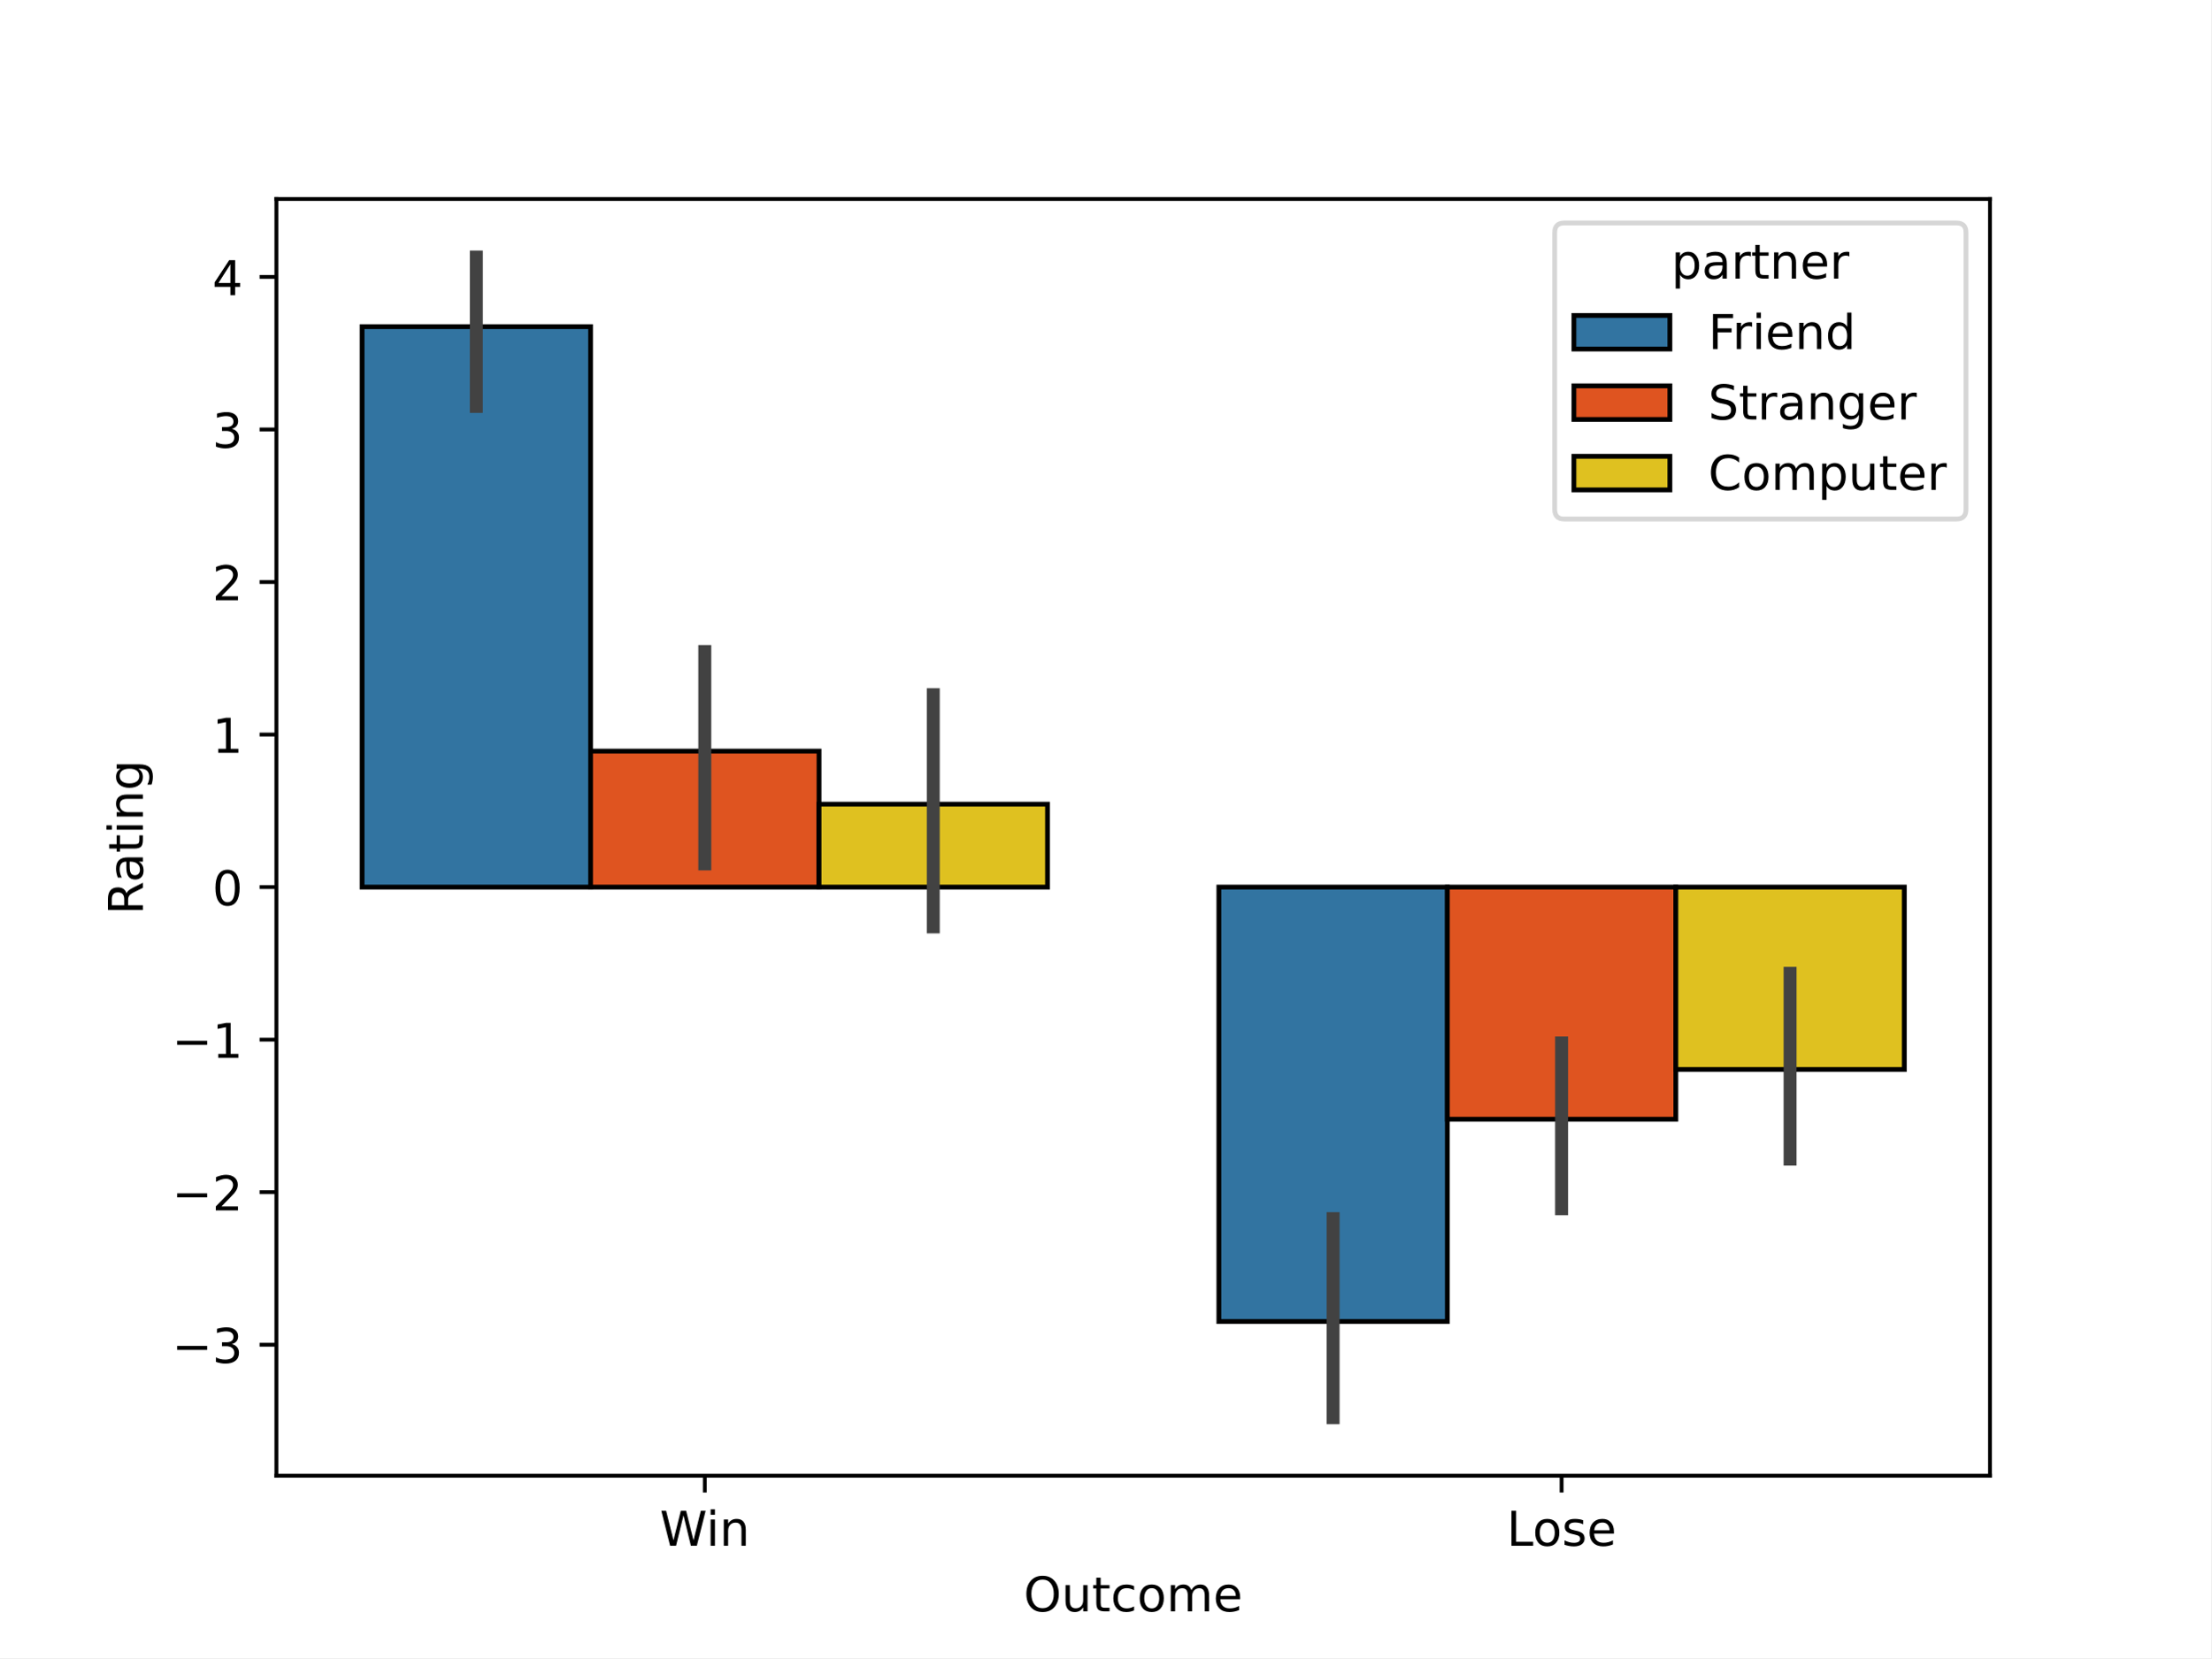
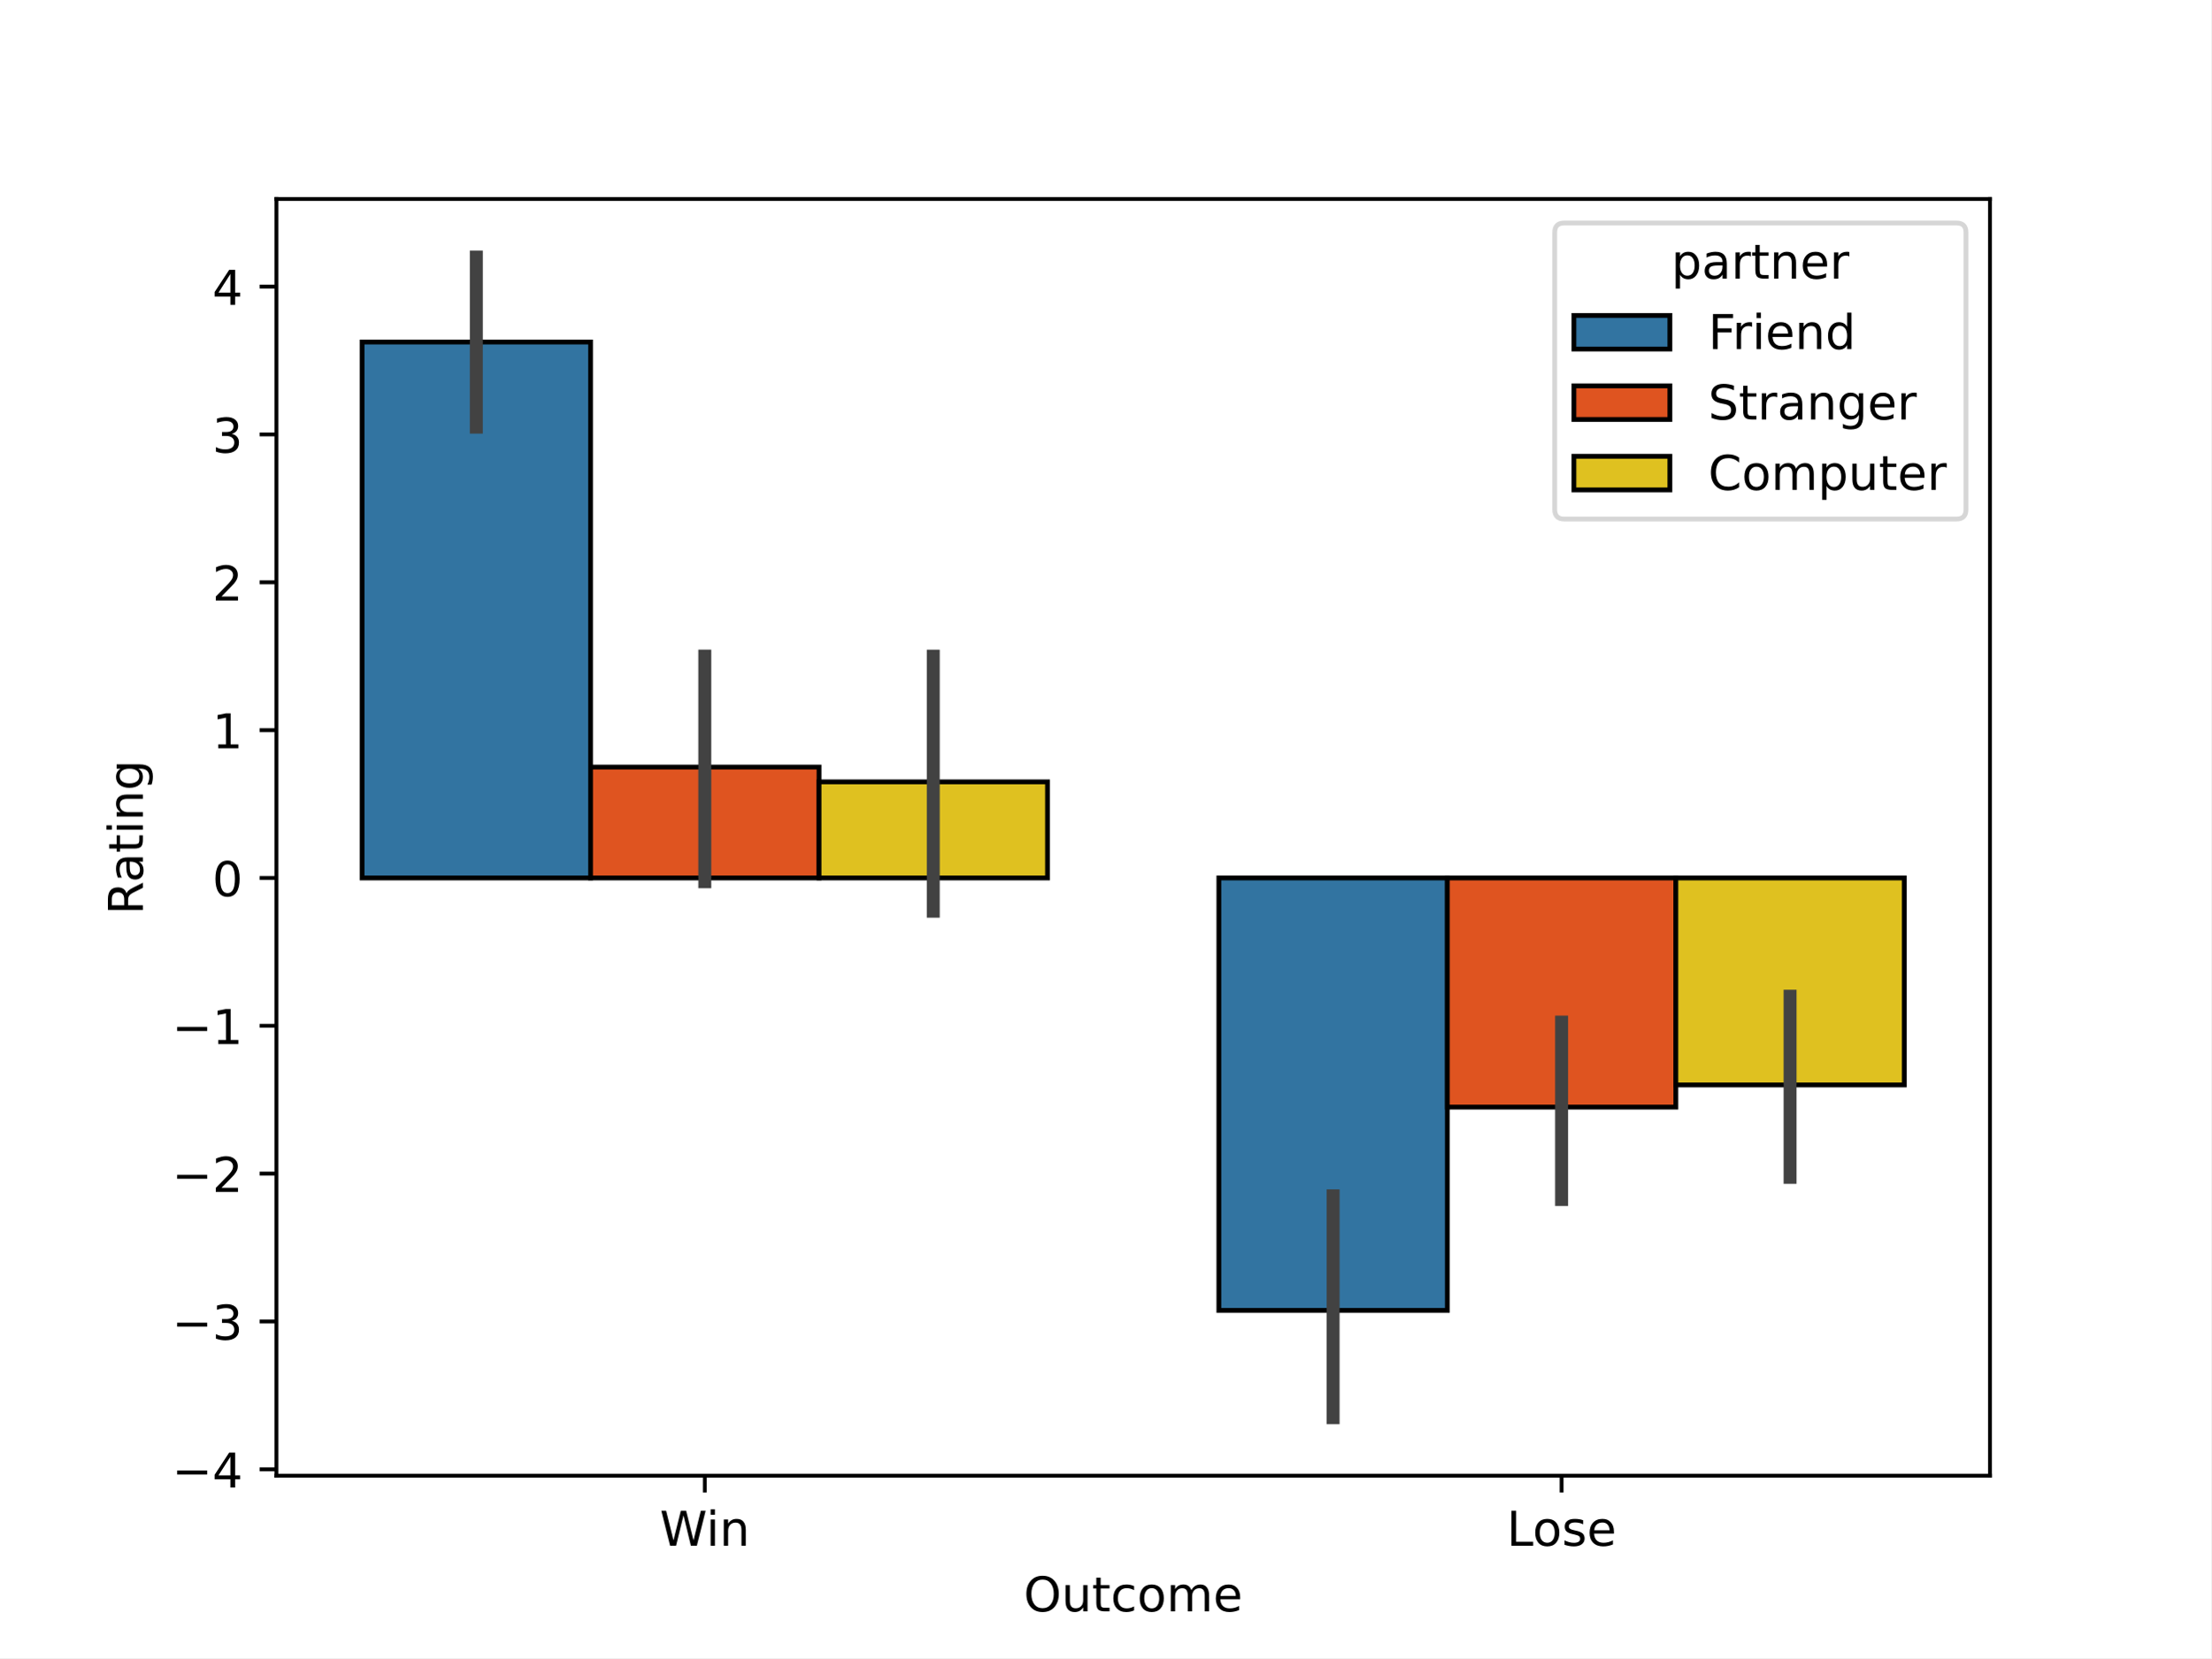
<svg xmlns="http://www.w3.org/2000/svg" xmlns:xlink="http://www.w3.org/1999/xlink" width="460.8pt" height="345.6pt" viewBox="0 0 460.8 345.6" version="1.1">
  <defs>
    <style type="text/css">*{stroke-linejoin: round; stroke-linecap: butt}</style>
  </defs>
  <g id="figure_1">
    <g id="patch_1">
      <path d="M 0 345.6  L 460.8 345.6  L 460.8 0  L 0 0  z " style="fill: #ffffff" />
    </g>
    <g id="axes_1">
      <g id="patch_2">
        <path d="M 57.6 307.584  L 414.72 307.584  L 414.72 41.472  L 57.6 41.472  z " style="fill: #ffffff" />
      </g>
      <g id="patch_3">
-         <path d="M 75.456 184.896  L 123.072 184.896  L 123.072 68.083  L 75.456 68.083  z " clip-path="url(#pfe6678970a)" style="fill: #3274a1; stroke: #000000; stroke-linejoin: miter" />
+         <path d="M 75.456 182.993  L 123.072 182.993  L 123.072 71.287  L 75.456 71.287  z " clip-path="url(#p8666f5f172)" style="fill: #3274a1; stroke: #000000; stroke-linejoin: miter" />
      </g>
      <g id="patch_4">
-         <path d="M 254.016 184.896  L 301.632 184.896  L 301.632 275.443  L 254.016 275.443  z " clip-path="url(#pfe6678970a)" style="fill: #3274a1; stroke: #000000; stroke-linejoin: miter" />
+         <path d="M 254.016 182.993  L 301.632 182.993  L 301.632 273.128  L 254.016 273.128  z " clip-path="url(#p8666f5f172)" style="fill: #3274a1; stroke: #000000; stroke-linejoin: miter" />
      </g>
      <g id="patch_5">
-         <path d="M 123.072 184.896  L 170.688 184.896  L 170.688 156.557  L 123.072 156.557  z " clip-path="url(#pfe6678970a)" style="fill: #df5420; stroke: #000000; stroke-linejoin: miter" />
+         <path d="M 123.072 182.993  L 170.688 182.993  L 170.688 159.881  L 123.072 159.881  z " clip-path="url(#p8666f5f172)" style="fill: #df5420; stroke: #000000; stroke-linejoin: miter" />
      </g>
      <g id="patch_6">
-         <path d="M 301.632 184.896  L 349.248 184.896  L 349.248 233.28  L 301.632 233.28  z " clip-path="url(#pfe6678970a)" style="fill: #df5420; stroke: #000000; stroke-linejoin: miter" />
+         <path d="M 301.632 182.993  L 349.248 182.993  L 349.248 230.756  L 301.632 230.756  z " clip-path="url(#p8666f5f172)" style="fill: #df5420; stroke: #000000; stroke-linejoin: miter" />
      </g>
      <g id="patch_7">
-         <path d="M 170.688 184.896  L 218.304 184.896  L 218.304 167.616  L 170.688 167.616  z " clip-path="url(#pfe6678970a)" style="fill: #dfc120; stroke: #000000; stroke-linejoin: miter" />
+         <path d="M 170.688 182.993  L 218.304 182.993  L 218.304 162.963  L 170.688 162.963  z " clip-path="url(#p8666f5f172)" style="fill: #dfc120; stroke: #000000; stroke-linejoin: miter" />
      </g>
      <g id="patch_8">
-         <path d="M 349.248 184.896  L 396.864 184.896  L 396.864 222.912  L 349.248 222.912  z " clip-path="url(#pfe6678970a)" style="fill: #dfc120; stroke: #000000; stroke-linejoin: miter" />
+         <path d="M 349.248 182.993  L 396.864 182.993  L 396.864 226.134  L 349.248 226.134  z " clip-path="url(#p8666f5f172)" style="fill: #dfc120; stroke: #000000; stroke-linejoin: miter" />
      </g>
      <g id="matplotlib.axis_1">
        <g id="xtick_1">
          <g id="line2d_1">
            <defs>
-               <path id="m4c31579204" d="M 0 0  L 0 3.5  " style="stroke: #000000; stroke-width: 0.8" />
-             </defs>
-             <g>
-               <use xlink:href="#m4c31579204" x="146.88" y="307.584" style="stroke: #000000; stroke-width: 0.8" />
+               <path id="m8d0b818a10" d="M 0 0  L 0 3.5  " style="stroke: #000000; stroke-width: 0.8" />
+             </defs>
+             <g>
+               <use xlink:href="#m8d0b818a10" x="146.88" y="307.584" style="stroke: #000000; stroke-width: 0.8" />
            </g>
          </g>
          <g id="text_1">
            <g transform="translate(137.4909 322.1824)scale(0.1 -0.1)">
              <defs>
                <path id="DejaVuSans-57" d="M 213 4666  L 850 4666  L 1831 722  L 2809 4666  L 3519 4666  L 4500 722  L 5478 4666  L 6119 4666  L 4947 0  L 4153 0  L 3169 4050  L 2175 0  L 1381 0  L 213 4666  z " transform="scale(0.015625)" />
                <path id="DejaVuSans-69" d="M 603 3500  L 1178 3500  L 1178 0  L 603 0  L 603 3500  z M 603 4863  L 1178 4863  L 1178 4134  L 603 4134  L 603 4863  z " transform="scale(0.015625)" />
                <path id="DejaVuSans-6e" d="M 3513 2113  L 3513 0  L 2938 0  L 2938 2094  Q 2938 2591 2744 2837  Q 2550 3084 2163 3084  Q 1697 3084 1428 2787  Q 1159 2491 1159 1978  L 1159 0  L 581 0  L 581 3500  L 1159 3500  L 1159 2956  Q 1366 3272 1645 3428  Q 1925 3584 2291 3584  Q 2894 3584 3203 3211  Q 3513 2838 3513 2113  z " transform="scale(0.015625)" />
              </defs>
              <use xlink:href="#DejaVuSans-57" />
              <use xlink:href="#DejaVuSans-69" x="96.627" />
              <use xlink:href="#DejaVuSans-6e" x="124.41" />
            </g>
          </g>
        </g>
        <g id="xtick_2">
          <g id="line2d_2">
            <g>
-               <use xlink:href="#m4c31579204" x="325.44" y="307.584" style="stroke: #000000; stroke-width: 0.8" />
+               <use xlink:href="#m8d0b818a10" x="325.44" y="307.584" style="stroke: #000000; stroke-width: 0.8" />
            </g>
          </g>
          <g id="text_2">
            <g transform="translate(314.0009 322.1824)scale(0.1 -0.1)">
              <defs>
                <path id="DejaVuSans-4c" d="M 628 4666  L 1259 4666  L 1259 531  L 3531 531  L 3531 0  L 628 0  L 628 4666  z " transform="scale(0.015625)" />
                <path id="DejaVuSans-6f" d="M 1959 3097  Q 1497 3097 1228 2736  Q 959 2375 959 1747  Q 959 1119 1226 758  Q 1494 397 1959 397  Q 2419 397 2687 759  Q 2956 1122 2956 1747  Q 2956 2369 2687 2733  Q 2419 3097 1959 3097  z M 1959 3584  Q 2709 3584 3137 3096  Q 3566 2609 3566 1747  Q 3566 888 3137 398  Q 2709 -91 1959 -91  Q 1206 -91 779 398  Q 353 888 353 1747  Q 353 2609 779 3096  Q 1206 3584 1959 3584  z " transform="scale(0.015625)" />
                <path id="DejaVuSans-73" d="M 2834 3397  L 2834 2853  Q 2591 2978 2328 3040  Q 2066 3103 1784 3103  Q 1356 3103 1142 2972  Q 928 2841 928 2578  Q 928 2378 1081 2264  Q 1234 2150 1697 2047  L 1894 2003  Q 2506 1872 2764 1633  Q 3022 1394 3022 966  Q 3022 478 2636 193  Q 2250 -91 1575 -91  Q 1294 -91 989 -36  Q 684 19 347 128  L 347 722  Q 666 556 975 473  Q 1284 391 1588 391  Q 1994 391 2212 530  Q 2431 669 2431 922  Q 2431 1156 2273 1281  Q 2116 1406 1581 1522  L 1381 1569  Q 847 1681 609 1914  Q 372 2147 372 2553  Q 372 3047 722 3315  Q 1072 3584 1716 3584  Q 2034 3584 2315 3537  Q 2597 3491 2834 3397  z " transform="scale(0.015625)" />
                <path id="DejaVuSans-65" d="M 3597 1894  L 3597 1613  L 953 1613  Q 991 1019 1311 708  Q 1631 397 2203 397  Q 2534 397 2845 478  Q 3156 559 3463 722  L 3463 178  Q 3153 47 2828 -22  Q 2503 -91 2169 -91  Q 1331 -91 842 396  Q 353 884 353 1716  Q 353 2575 817 3079  Q 1281 3584 2069 3584  Q 2775 3584 3186 3129  Q 3597 2675 3597 1894  z M 3022 2063  Q 3016 2534 2758 2815  Q 2500 3097 2075 3097  Q 1594 3097 1305 2825  Q 1016 2553 972 2059  L 3022 2063  z " transform="scale(0.015625)" />
              </defs>
              <use xlink:href="#DejaVuSans-4c" />
              <use xlink:href="#DejaVuSans-6f" x="53.963" />
              <use xlink:href="#DejaVuSans-73" x="115.145" />
              <use xlink:href="#DejaVuSans-65" x="167.244" />
            </g>
          </g>
        </g>
        <g id="text_3">
          <g transform="translate(213.3397 335.8606)scale(0.1 -0.1)">
            <defs>
              <path id="DejaVuSans-4f" d="M 2522 4238  Q 1834 4238 1429 3725  Q 1025 3213 1025 2328  Q 1025 1447 1429 934  Q 1834 422 2522 422  Q 3209 422 3611 934  Q 4013 1447 4013 2328  Q 4013 3213 3611 3725  Q 3209 4238 2522 4238  z M 2522 4750  Q 3503 4750 4090 4092  Q 4678 3434 4678 2328  Q 4678 1225 4090 567  Q 3503 -91 2522 -91  Q 1538 -91 948 565  Q 359 1222 359 2328  Q 359 3434 948 4092  Q 1538 4750 2522 4750  z " transform="scale(0.015625)" />
              <path id="DejaVuSans-75" d="M 544 1381  L 544 3500  L 1119 3500  L 1119 1403  Q 1119 906 1312 657  Q 1506 409 1894 409  Q 2359 409 2629 706  Q 2900 1003 2900 1516  L 2900 3500  L 3475 3500  L 3475 0  L 2900 0  L 2900 538  Q 2691 219 2414 64  Q 2138 -91 1772 -91  Q 1169 -91 856 284  Q 544 659 544 1381  z M 1991 3584  L 1991 3584  z " transform="scale(0.015625)" />
              <path id="DejaVuSans-74" d="M 1172 4494  L 1172 3500  L 2356 3500  L 2356 3053  L 1172 3053  L 1172 1153  Q 1172 725 1289 603  Q 1406 481 1766 481  L 2356 481  L 2356 0  L 1766 0  Q 1100 0 847 248  Q 594 497 594 1153  L 594 3053  L 172 3053  L 172 3500  L 594 3500  L 594 4494  L 1172 4494  z " transform="scale(0.015625)" />
              <path id="DejaVuSans-63" d="M 3122 3366  L 3122 2828  Q 2878 2963 2633 3030  Q 2388 3097 2138 3097  Q 1578 3097 1268 2742  Q 959 2388 959 1747  Q 959 1106 1268 751  Q 1578 397 2138 397  Q 2388 397 2633 464  Q 2878 531 3122 666  L 3122 134  Q 2881 22 2623 -34  Q 2366 -91 2075 -91  Q 1284 -91 818 406  Q 353 903 353 1747  Q 353 2603 823 3093  Q 1294 3584 2113 3584  Q 2378 3584 2631 3529  Q 2884 3475 3122 3366  z " transform="scale(0.015625)" />
              <path id="DejaVuSans-6d" d="M 3328 2828  Q 3544 3216 3844 3400  Q 4144 3584 4550 3584  Q 5097 3584 5394 3201  Q 5691 2819 5691 2113  L 5691 0  L 5113 0  L 5113 2094  Q 5113 2597 4934 2840  Q 4756 3084 4391 3084  Q 3944 3084 3684 2787  Q 3425 2491 3425 1978  L 3425 0  L 2847 0  L 2847 2094  Q 2847 2600 2669 2842  Q 2491 3084 2119 3084  Q 1678 3084 1418 2786  Q 1159 2488 1159 1978  L 1159 0  L 581 0  L 581 3500  L 1159 3500  L 1159 2956  Q 1356 3278 1631 3431  Q 1906 3584 2284 3584  Q 2666 3584 2933 3390  Q 3200 3197 3328 2828  z " transform="scale(0.015625)" />
            </defs>
            <use xlink:href="#DejaVuSans-4f" />
            <use xlink:href="#DejaVuSans-75" x="78.711" />
            <use xlink:href="#DejaVuSans-74" x="142.09" />
            <use xlink:href="#DejaVuSans-63" x="181.299" />
            <use xlink:href="#DejaVuSans-6f" x="236.279" />
            <use xlink:href="#DejaVuSans-6d" x="297.461" />
            <use xlink:href="#DejaVuSans-65" x="394.873" />
          </g>
        </g>
      </g>
      <g id="matplotlib.axis_2">
        <g id="ytick_1">
          <g id="line2d_3">
            <defs>
-               <path id="md3c62d553f" d="M 0 0  L -3.5 0  " style="stroke: #000000; stroke-width: 0.8" />
-             </defs>
-             <g>
-               <use xlink:href="#md3c62d553f" x="57.6" y="280.282" style="stroke: #000000; stroke-width: 0.8" />
+               <path id="m6f85445ef6" d="M 0 0  L -3.5 0  " style="stroke: #000000; stroke-width: 0.8" />
+             </defs>
+             <g>
+               <use xlink:href="#m6f85445ef6" x="57.6" y="306.254" style="stroke: #000000; stroke-width: 0.8" />
            </g>
          </g>
          <g id="text_4">
-             <g transform="translate(35.85781 284.0808)scale(0.1 -0.1)">
+             <g transform="translate(35.85781 310.0533)scale(0.1 -0.1)">
              <defs>
                <path id="DejaVuSans-2212" d="M 678 2272  L 4684 2272  L 4684 1741  L 678 1741  L 678 2272  z " transform="scale(0.015625)" />
+                 <path id="DejaVuSans-34" d="M 2419 4116  L 825 1625  L 2419 1625  L 2419 4116  z M 2253 4666  L 3047 4666  L 3047 1625  L 3713 1625  L 3713 1100  L 3047 1100  L 3047 0  L 2419 0  L 2419 1100  L 313 1100  L 313 1709  L 2253 4666  z " transform="scale(0.015625)" />
+               </defs>
+               <use xlink:href="#DejaVuSans-2212" />
+               <use xlink:href="#DejaVuSans-34" x="83.789" />
+             </g>
+           </g>
+         </g>
+         <g id="ytick_2">
+           <g id="line2d_4">
+             <g>
+               <use xlink:href="#m6f85445ef6" x="57.6" y="275.439" style="stroke: #000000; stroke-width: 0.8" />
+             </g>
+           </g>
+           <g id="text_5">
+             <g transform="translate(35.85781 279.238)scale(0.1 -0.1)">
+               <defs>
                <path id="DejaVuSans-33" d="M 2597 2516  Q 3050 2419 3304 2112  Q 3559 1806 3559 1356  Q 3559 666 3084 287  Q 2609 -91 1734 -91  Q 1441 -91 1130 -33  Q 819 25 488 141  L 488 750  Q 750 597 1062 519  Q 1375 441 1716 441  Q 2309 441 2620 675  Q 2931 909 2931 1356  Q 2931 1769 2642 2001  Q 2353 2234 1838 2234  L 1294 2234  L 1294 2753  L 1863 2753  Q 2328 2753 2575 2939  Q 2822 3125 2822 3475  Q 2822 3834 2567 4026  Q 2313 4219 1838 4219  Q 1578 4219 1281 4162  Q 984 4106 628 3988  L 628 4550  Q 988 4650 1302 4700  Q 1616 4750 1894 4750  Q 2613 4750 3031 4423  Q 3450 4097 3450 3541  Q 3450 3153 3228 2886  Q 3006 2619 2597 2516  z " transform="scale(0.015625)" />
              </defs>
              <use xlink:href="#DejaVuSans-2212" />
              <use xlink:href="#DejaVuSans-33" x="83.789" />
            </g>
          </g>
        </g>
-         <g id="ytick_2">
-           <g id="line2d_4">
-             <g>
-               <use xlink:href="#md3c62d553f" x="57.6" y="248.486" style="stroke: #000000; stroke-width: 0.8" />
-             </g>
-           </g>
-           <g id="text_5">
-             <g transform="translate(35.85781 252.2856)scale(0.1 -0.1)">
+         <g id="ytick_3">
+           <g id="line2d_5">
+             <g>
+               <use xlink:href="#m6f85445ef6" x="57.6" y="244.623" style="stroke: #000000; stroke-width: 0.8" />
+             </g>
+           </g>
+           <g id="text_6">
+             <g transform="translate(35.85781 248.4226)scale(0.1 -0.1)">
              <defs>
                <path id="DejaVuSans-32" d="M 1228 531  L 3431 531  L 3431 0  L 469 0  L 469 531  Q 828 903 1448 1529  Q 2069 2156 2228 2338  Q 2531 2678 2651 2914  Q 2772 3150 2772 3378  Q 2772 3750 2511 3984  Q 2250 4219 1831 4219  Q 1534 4219 1204 4116  Q 875 4013 500 3803  L 500 4441  Q 881 4594 1212 4672  Q 1544 4750 1819 4750  Q 2544 4750 2975 4387  Q 3406 4025 3406 3419  Q 3406 3131 3298 2873  Q 3191 2616 2906 2266  Q 2828 2175 2409 1742  Q 1991 1309 1228 531  z " transform="scale(0.015625)" />
              </defs>
              <use xlink:href="#DejaVuSans-2212" />
              <use xlink:href="#DejaVuSans-32" x="83.789" />
            </g>
          </g>
        </g>
-         <g id="ytick_3">
-           <g id="line2d_5">
-             <g>
-               <use xlink:href="#md3c62d553f" x="57.6" y="216.691" style="stroke: #000000; stroke-width: 0.8" />
-             </g>
-           </g>
-           <g id="text_6">
-             <g transform="translate(35.85781 220.4904)scale(0.1 -0.1)">
+         <g id="ytick_4">
+           <g id="line2d_6">
+             <g>
+               <use xlink:href="#m6f85445ef6" x="57.6" y="213.808" style="stroke: #000000; stroke-width: 0.8" />
+             </g>
+           </g>
+           <g id="text_7">
+             <g transform="translate(35.85781 217.6072)scale(0.1 -0.1)">
              <defs>
                <path id="DejaVuSans-31" d="M 794 531  L 1825 531  L 1825 4091  L 703 3866  L 703 4441  L 1819 4666  L 2450 4666  L 2450 531  L 3481 531  L 3481 0  L 794 0  L 794 531  z " transform="scale(0.015625)" />
              </defs>
              <use xlink:href="#DejaVuSans-2212" />
              <use xlink:href="#DejaVuSans-31" x="83.789" />
            </g>
          </g>
        </g>
-         <g id="ytick_4">
-           <g id="line2d_6">
-             <g>
-               <use xlink:href="#md3c62d553f" x="57.6" y="184.896" style="stroke: #000000; stroke-width: 0.8" />
-             </g>
-           </g>
-           <g id="text_7">
-             <g transform="translate(44.2375 188.6952)scale(0.1 -0.1)">
-               <defs>
-                 <path id="DejaVuSans-30" d="M 2034 4250  Q 1547 4250 1301 3770  Q 1056 3291 1056 2328  Q 1056 1369 1301 889  Q 1547 409 2034 409  Q 2525 409 2770 889  Q 3016 1369 3016 2328  Q 3016 3291 2770 3770  Q 2525 4250 2034 4250  z M 2034 4750  Q 2819 4750 3233 4129  Q 3647 3509 3647 2328  Q 3647 1150 3233 529  Q 2819 -91 2034 -91  Q 1250 -91 836 529  Q 422 1150 422 2328  Q 422 3509 836 4129  Q 1250 4750 2034 4750  z " transform="scale(0.015625)" />
-               </defs>
-               <use xlink:href="#DejaVuSans-30" />
-             </g>
-           </g>
-         </g>
        <g id="ytick_5">
          <g id="line2d_7">
            <g>
-               <use xlink:href="#md3c62d553f" x="57.6" y="153.101" style="stroke: #000000; stroke-width: 0.8" />
+               <use xlink:href="#m6f85445ef6" x="57.6" y="182.993" style="stroke: #000000; stroke-width: 0.8" />
            </g>
          </g>
          <g id="text_8">
-             <g transform="translate(44.2375 156.9)scale(0.1 -0.1)">
-               <use xlink:href="#DejaVuSans-31" />
+             <g transform="translate(44.2375 186.7918)scale(0.1 -0.1)">
+               <defs>
+                 <path id="DejaVuSans-30" d="M 2034 4250  Q 1547 4250 1301 3770  Q 1056 3291 1056 2328  Q 1056 1369 1301 889  Q 1547 409 2034 409  Q 2525 409 2770 889  Q 3016 1369 3016 2328  Q 3016 3291 2770 3770  Q 2525 4250 2034 4250  z M 2034 4750  Q 2819 4750 3233 4129  Q 3647 3509 3647 2328  Q 3647 1150 3233 529  Q 2819 -91 2034 -91  Q 1250 -91 836 529  Q 422 1150 422 2328  Q 422 3509 836 4129  Q 1250 4750 2034 4750  z " transform="scale(0.015625)" />
+               </defs>
+               <use xlink:href="#DejaVuSans-30" />
            </g>
          </g>
        </g>
        <g id="ytick_6">
          <g id="line2d_8">
            <g>
-               <use xlink:href="#md3c62d553f" x="57.6" y="121.306" style="stroke: #000000; stroke-width: 0.8" />
+               <use xlink:href="#m6f85445ef6" x="57.6" y="152.177" style="stroke: #000000; stroke-width: 0.8" />
            </g>
          </g>
          <g id="text_9">
-             <g transform="translate(44.2375 125.1048)scale(0.1 -0.1)">
-               <use xlink:href="#DejaVuSans-32" />
+             <g transform="translate(44.2375 155.9764)scale(0.1 -0.1)">
+               <use xlink:href="#DejaVuSans-31" />
            </g>
          </g>
        </g>
        <g id="ytick_7">
          <g id="line2d_9">
            <g>
-               <use xlink:href="#md3c62d553f" x="57.6" y="89.51" style="stroke: #000000; stroke-width: 0.8" />
+               <use xlink:href="#m6f85445ef6" x="57.6" y="121.362" style="stroke: #000000; stroke-width: 0.8" />
            </g>
          </g>
          <g id="text_10">
-             <g transform="translate(44.2375 93.30962)scale(0.1 -0.1)">
-               <use xlink:href="#DejaVuSans-33" />
+             <g transform="translate(44.2375 125.1611)scale(0.1 -0.1)">
+               <use xlink:href="#DejaVuSans-32" />
            </g>
          </g>
        </g>
        <g id="ytick_8">
          <g id="line2d_10">
            <g>
-               <use xlink:href="#md3c62d553f" x="57.6" y="57.715" style="stroke: #000000; stroke-width: 0.8" />
+               <use xlink:href="#m6f85445ef6" x="57.6" y="90.546" style="stroke: #000000; stroke-width: 0.8" />
            </g>
          </g>
          <g id="text_11">
-             <g transform="translate(44.2375 61.51442)scale(0.1 -0.1)">
-               <defs>
-                 <path id="DejaVuSans-34" d="M 2419 4116  L 825 1625  L 2419 1625  L 2419 4116  z M 2253 4666  L 3047 4666  L 3047 1625  L 3713 1625  L 3713 1100  L 3047 1100  L 3047 0  L 2419 0  L 2419 1100  L 313 1100  L 313 1709  L 2253 4666  z " transform="scale(0.015625)" />
-               </defs>
+             <g transform="translate(44.2375 94.34568)scale(0.1 -0.1)">
+               <use xlink:href="#DejaVuSans-33" />
+             </g>
+           </g>
+         </g>
+         <g id="ytick_9">
+           <g id="line2d_11">
+             <g>
+               <use xlink:href="#m6f85445ef6" x="57.6" y="59.731" style="stroke: #000000; stroke-width: 0.8" />
+             </g>
+           </g>
+           <g id="text_12">
+             <g transform="translate(44.2375 63.5303)scale(0.1 -0.1)">
              <use xlink:href="#DejaVuSans-34" />
            </g>
          </g>
        </g>
-         <g id="text_12">
+         <g id="text_13">
          <g transform="translate(29.77812 190.646)rotate(-90)scale(0.1 -0.1)">
            <defs>
              <path id="DejaVuSans-52" d="M 2841 2188  Q 3044 2119 3236 1894  Q 3428 1669 3622 1275  L 4263 0  L 3584 0  L 2988 1197  Q 2756 1666 2539 1819  Q 2322 1972 1947 1972  L 1259 1972  L 1259 0  L 628 0  L 628 4666  L 2053 4666  Q 2853 4666 3247 4331  Q 3641 3997 3641 3322  Q 3641 2881 3436 2590  Q 3231 2300 2841 2188  z M 1259 4147  L 1259 2491  L 2053 2491  Q 2509 2491 2742 2702  Q 2975 2913 2975 3322  Q 2975 3731 2742 3939  Q 2509 4147 2053 4147  L 1259 4147  z " transform="scale(0.015625)" />
              <path id="DejaVuSans-61" d="M 2194 1759  Q 1497 1759 1228 1600  Q 959 1441 959 1056  Q 959 750 1161 570  Q 1363 391 1709 391  Q 2188 391 2477 730  Q 2766 1069 2766 1631  L 2766 1759  L 2194 1759  z M 3341 1997  L 3341 0  L 2766 0  L 2766 531  Q 2569 213 2275 61  Q 1981 -91 1556 -91  Q 1019 -91 701 211  Q 384 513 384 1019  Q 384 1609 779 1909  Q 1175 2209 1959 2209  L 2766 2209  L 2766 2266  Q 2766 2663 2505 2880  Q 2244 3097 1772 3097  Q 1472 3097 1187 3025  Q 903 2953 641 2809  L 641 3341  Q 956 3463 1253 3523  Q 1550 3584 1831 3584  Q 2591 3584 2966 3190  Q 3341 2797 3341 1997  z " transform="scale(0.015625)" />
              <path id="DejaVuSans-67" d="M 2906 1791  Q 2906 2416 2648 2759  Q 2391 3103 1925 3103  Q 1463 3103 1205 2759  Q 947 2416 947 1791  Q 947 1169 1205 825  Q 1463 481 1925 481  Q 2391 481 2648 825  Q 2906 1169 2906 1791  z M 3481 434  Q 3481 -459 3084 -895  Q 2688 -1331 1869 -1331  Q 1566 -1331 1297 -1286  Q 1028 -1241 775 -1147  L 775 -588  Q 1028 -725 1275 -790  Q 1522 -856 1778 -856  Q 2344 -856 2625 -561  Q 2906 -266 2906 331  L 2906 616  Q 2728 306 2450 153  Q 2172 0 1784 0  Q 1141 0 747 490  Q 353 981 353 1791  Q 353 2603 747 3093  Q 1141 3584 1784 3584  Q 2172 3584 2450 3431  Q 2728 3278 2906 2969  L 2906 3500  L 3481 3500  L 3481 434  z " transform="scale(0.015625)" />
            </defs>
            <use xlink:href="#DejaVuSans-52" />
            <use xlink:href="#DejaVuSans-61" x="67.232" />
            <use xlink:href="#DejaVuSans-74" x="128.512" />
            <use xlink:href="#DejaVuSans-69" x="167.721" />
            <use xlink:href="#DejaVuSans-6e" x="195.504" />
            <use xlink:href="#DejaVuSans-67" x="258.883" />
          </g>
        </g>
      </g>
-       <g id="line2d_11">
-         <path d="M 99.264 84.707  L 99.264 53.568  " clip-path="url(#pfe6678970a)" style="fill: none; stroke: #424242; stroke-width: 2.7; stroke-linecap: square" />
-       </g>
      <g id="line2d_12">
-         <path d="M 277.824 295.488  L 277.824 253.999  " clip-path="url(#pfe6678970a)" style="fill: none; stroke: #424242; stroke-width: 2.7; stroke-linecap: square" />
+         <path d="M 99.264 89.025  L 99.264 53.568  " clip-path="url(#p8666f5f172)" style="fill: none; stroke: #424242; stroke-width: 2.7; stroke-linecap: square" />
      </g>
      <g id="line2d_13">
-         <path d="M 146.88 180.058  L 146.88 135.804  " clip-path="url(#pfe6678970a)" style="fill: none; stroke: #424242; stroke-width: 2.7; stroke-linecap: square" />
+         <path d="M 277.824 295.488  L 277.824 249.246  " clip-path="url(#p8666f5f172)" style="fill: none; stroke: #424242; stroke-width: 2.7; stroke-linecap: square" />
      </g>
      <g id="line2d_14">
-         <path d="M 325.44 251.942  L 325.44 217.382  " clip-path="url(#pfe6678970a)" style="fill: none; stroke: #424242; stroke-width: 2.7; stroke-linecap: square" />
+         <path d="M 146.88 183.782  L 146.88 136.75  " clip-path="url(#p8666f5f172)" style="fill: none; stroke: #424242; stroke-width: 2.7; stroke-linecap: square" />
      </g>
      <g id="line2d_15">
-         <path d="M 194.496 193.19  L 194.496 144.806  " clip-path="url(#pfe6678970a)" style="fill: none; stroke: #424242; stroke-width: 2.7; stroke-linecap: square" />
+         <path d="M 325.44 250.016  L 325.44 213.038  " clip-path="url(#p8666f5f172)" style="fill: none; stroke: #424242; stroke-width: 2.7; stroke-linecap: square" />
      </g>
      <g id="line2d_16">
-         <path d="M 373.056 241.592  L 373.056 202.867  " clip-path="url(#pfe6678970a)" style="fill: none; stroke: #424242; stroke-width: 2.7; stroke-linecap: square" />
+         <path d="M 194.496 189.926  L 194.496 136.77  " clip-path="url(#p8666f5f172)" style="fill: none; stroke: #424242; stroke-width: 2.7; stroke-linecap: square" />
+       </g>
+       <g id="line2d_17">
+         <path d="M 373.056 245.394  L 373.056 207.645  " clip-path="url(#p8666f5f172)" style="fill: none; stroke: #424242; stroke-width: 2.7; stroke-linecap: square" />
      </g>
      <g id="patch_9">
        <path d="M 57.6 307.584  L 57.6 41.472  " style="fill: none; stroke: #000000; stroke-width: 0.8; stroke-linejoin: miter; stroke-linecap: square" />
      </g>
      <g id="patch_10">
        <path d="M 414.72 307.584  L 414.72 41.472  " style="fill: none; stroke: #000000; stroke-width: 0.8; stroke-linejoin: miter; stroke-linecap: square" />
      </g>
      <g id="patch_11">
        <path d="M 57.6 307.584  L 414.72 307.584  " style="fill: none; stroke: #000000; stroke-width: 0.8; stroke-linejoin: miter; stroke-linecap: square" />
      </g>
      <g id="patch_12">
        <path d="M 57.6 41.472  L 414.72 41.472  " style="fill: none; stroke: #000000; stroke-width: 0.8; stroke-linejoin: miter; stroke-linecap: square" />
      </g>
      <g id="legend_1">
        <g id="patch_13">
          <path d="M 326.007 108.184  L 407.72 108.184  Q 409.72 108.184 409.72 106.184  L 409.72 48.472  Q 409.72 46.472 407.72 46.472  L 326.007 46.472  Q 324.007 46.472 324.007 48.472  L 324.007 106.184  Q 324.007 108.184 326.007 108.184  z " style="fill: #ffffff; opacity: 0.8; stroke: #cccccc; stroke-linejoin: miter" />
        </g>
-         <g id="text_13">
+         <g id="text_14">
          <g transform="translate(348.3091 58.07044)scale(0.1 -0.1)">
            <defs>
              <path id="DejaVuSans-70" d="M 1159 525  L 1159 -1331  L 581 -1331  L 581 3500  L 1159 3500  L 1159 2969  Q 1341 3281 1617 3432  Q 1894 3584 2278 3584  Q 2916 3584 3314 3078  Q 3713 2572 3713 1747  Q 3713 922 3314 415  Q 2916 -91 2278 -91  Q 1894 -91 1617 61  Q 1341 213 1159 525  z M 3116 1747  Q 3116 2381 2855 2742  Q 2594 3103 2138 3103  Q 1681 3103 1420 2742  Q 1159 2381 1159 1747  Q 1159 1113 1420 752  Q 1681 391 2138 391  Q 2594 391 2855 752  Q 3116 1113 3116 1747  z " transform="scale(0.015625)" />
              <path id="DejaVuSans-72" d="M 2631 2963  Q 2534 3019 2420 3045  Q 2306 3072 2169 3072  Q 1681 3072 1420 2755  Q 1159 2438 1159 1844  L 1159 0  L 581 0  L 581 3500  L 1159 3500  L 1159 2956  Q 1341 3275 1631 3429  Q 1922 3584 2338 3584  Q 2397 3584 2469 3576  Q 2541 3569 2628 3553  L 2631 2963  z " transform="scale(0.015625)" />
            </defs>
            <use xlink:href="#DejaVuSans-70" />
            <use xlink:href="#DejaVuSans-61" x="63.477" />
            <use xlink:href="#DejaVuSans-72" x="124.756" />
            <use xlink:href="#DejaVuSans-74" x="165.869" />
            <use xlink:href="#DejaVuSans-6e" x="205.078" />
            <use xlink:href="#DejaVuSans-65" x="268.457" />
            <use xlink:href="#DejaVuSans-72" x="329.98" />
          </g>
        </g>
        <g id="patch_14">
          <path d="M 328.007 72.749  L 348.007 72.749  L 348.007 65.749  L 328.007 65.749  z " style="fill: #3274a1; stroke: #000000; stroke-linejoin: miter" />
        </g>
-         <g id="text_14">
+         <g id="text_15">
          <g transform="translate(356.0075 72.74856)scale(0.1 -0.1)">
            <defs>
              <path id="DejaVuSans-46" d="M 628 4666  L 3309 4666  L 3309 4134  L 1259 4134  L 1259 2759  L 3109 2759  L 3109 2228  L 1259 2228  L 1259 0  L 628 0  L 628 4666  z " transform="scale(0.015625)" />
              <path id="DejaVuSans-64" d="M 2906 2969  L 2906 4863  L 3481 4863  L 3481 0  L 2906 0  L 2906 525  Q 2725 213 2448 61  Q 2172 -91 1784 -91  Q 1150 -91 751 415  Q 353 922 353 1747  Q 353 2572 751 3078  Q 1150 3584 1784 3584  Q 2172 3584 2448 3432  Q 2725 3281 2906 2969  z M 947 1747  Q 947 1113 1208 752  Q 1469 391 1925 391  Q 2381 391 2643 752  Q 2906 1113 2906 1747  Q 2906 2381 2643 2742  Q 2381 3103 1925 3103  Q 1469 3103 1208 2742  Q 947 2381 947 1747  z " transform="scale(0.015625)" />
            </defs>
            <use xlink:href="#DejaVuSans-46" />
            <use xlink:href="#DejaVuSans-72" x="50.27" />
            <use xlink:href="#DejaVuSans-69" x="91.383" />
            <use xlink:href="#DejaVuSans-65" x="119.166" />
            <use xlink:href="#DejaVuSans-6e" x="180.689" />
            <use xlink:href="#DejaVuSans-64" x="244.068" />
          </g>
        </g>
        <g id="patch_15">
          <path d="M 328.007 87.427  L 348.007 87.427  L 348.007 80.427  L 328.007 80.427  z " style="fill: #df5420; stroke: #000000; stroke-linejoin: miter" />
        </g>
-         <g id="text_15">
+         <g id="text_16">
          <g transform="translate(356.0075 87.42669)scale(0.1 -0.1)">
            <defs>
              <path id="DejaVuSans-53" d="M 3425 4513  L 3425 3897  Q 3066 4069 2747 4153  Q 2428 4238 2131 4238  Q 1616 4238 1336 4038  Q 1056 3838 1056 3469  Q 1056 3159 1242 3001  Q 1428 2844 1947 2747  L 2328 2669  Q 3034 2534 3370 2195  Q 3706 1856 3706 1288  Q 3706 609 3251 259  Q 2797 -91 1919 -91  Q 1588 -91 1214 -16  Q 841 59 441 206  L 441 856  Q 825 641 1194 531  Q 1563 422 1919 422  Q 2459 422 2753 634  Q 3047 847 3047 1241  Q 3047 1584 2836 1778  Q 2625 1972 2144 2069  L 1759 2144  Q 1053 2284 737 2584  Q 422 2884 422 3419  Q 422 4038 858 4394  Q 1294 4750 2059 4750  Q 2388 4750 2728 4690  Q 3069 4631 3425 4513  z " transform="scale(0.015625)" />
            </defs>
            <use xlink:href="#DejaVuSans-53" />
            <use xlink:href="#DejaVuSans-74" x="63.477" />
            <use xlink:href="#DejaVuSans-72" x="102.686" />
            <use xlink:href="#DejaVuSans-61" x="143.799" />
            <use xlink:href="#DejaVuSans-6e" x="205.078" />
            <use xlink:href="#DejaVuSans-67" x="268.457" />
            <use xlink:href="#DejaVuSans-65" x="331.934" />
            <use xlink:href="#DejaVuSans-72" x="393.457" />
          </g>
        </g>
        <g id="patch_16">
          <path d="M 328.007 102.105  L 348.007 102.105  L 348.007 95.105  L 328.007 95.105  z " style="fill: #dfc120; stroke: #000000; stroke-linejoin: miter" />
        </g>
-         <g id="text_16">
+         <g id="text_17">
          <g transform="translate(356.0075 102.1048)scale(0.1 -0.1)">
            <defs>
              <path id="DejaVuSans-43" d="M 4122 4306  L 4122 3641  Q 3803 3938 3442 4084  Q 3081 4231 2675 4231  Q 1875 4231 1450 3742  Q 1025 3253 1025 2328  Q 1025 1406 1450 917  Q 1875 428 2675 428  Q 3081 428 3442 575  Q 3803 722 4122 1019  L 4122 359  Q 3791 134 3420 21  Q 3050 -91 2638 -91  Q 1578 -91 968 557  Q 359 1206 359 2328  Q 359 3453 968 4101  Q 1578 4750 2638 4750  Q 3056 4750 3426 4639  Q 3797 4528 4122 4306  z " transform="scale(0.015625)" />
            </defs>
            <use xlink:href="#DejaVuSans-43" />
            <use xlink:href="#DejaVuSans-6f" x="69.824" />
            <use xlink:href="#DejaVuSans-6d" x="131.006" />
            <use xlink:href="#DejaVuSans-70" x="228.418" />
            <use xlink:href="#DejaVuSans-75" x="291.895" />
            <use xlink:href="#DejaVuSans-74" x="355.273" />
            <use xlink:href="#DejaVuSans-65" x="394.482" />
            <use xlink:href="#DejaVuSans-72" x="456.006" />
          </g>
        </g>
      </g>
    </g>
  </g>
  <defs>
-     <clipPath id="pfe6678970a">
+     <clipPath id="p8666f5f172">
      <rect x="57.6" y="41.472" width="357.12" height="266.112" />
    </clipPath>
  </defs>
</svg>
